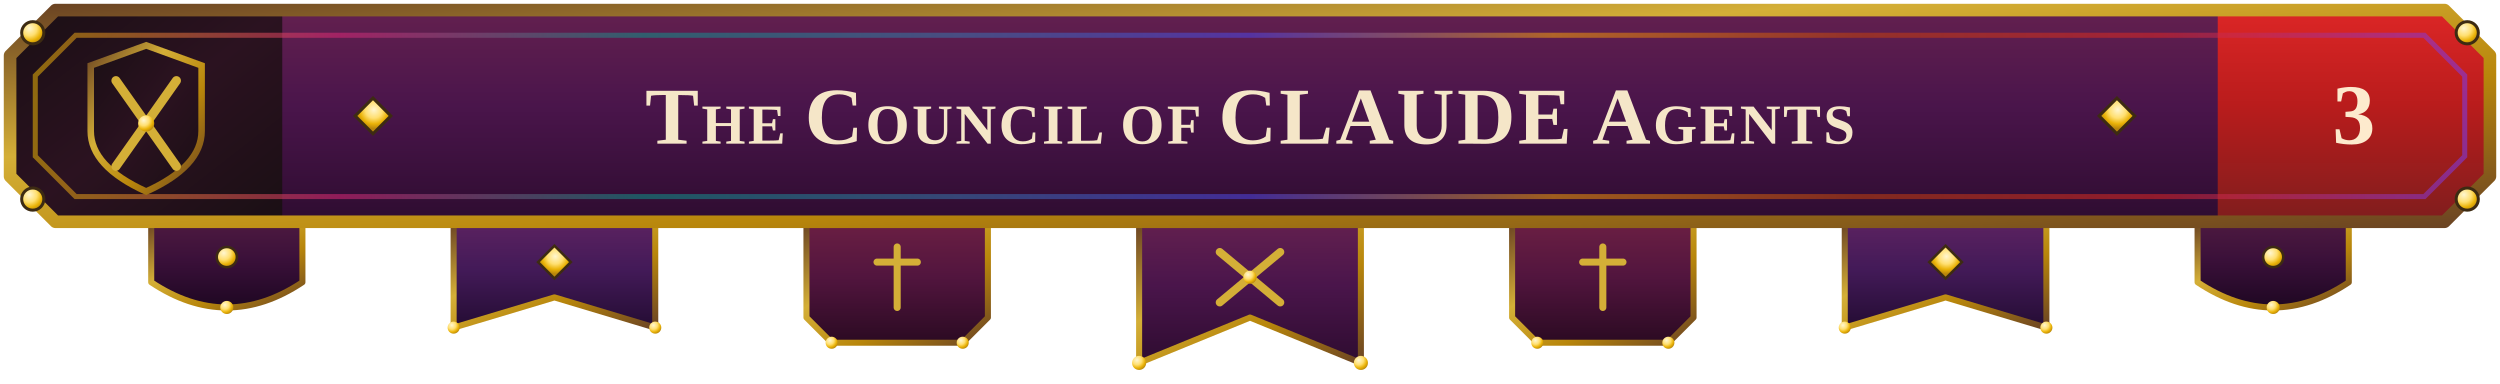
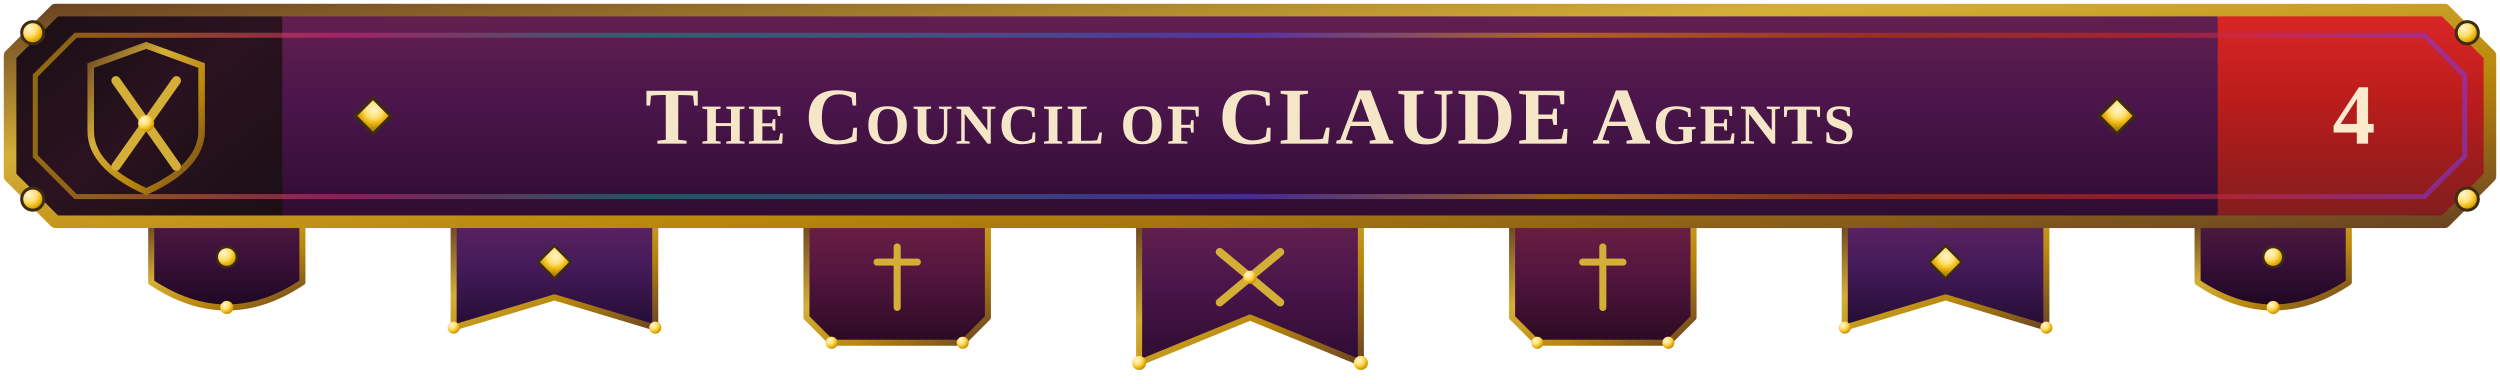
- <svg xmlns="http://www.w3.org/2000/svg" width="372" height="57" viewBox="0 0 496 76" role="img" aria-label="The Council of CLAUDE Agents: 3">
+ <svg xmlns="http://www.w3.org/2000/svg" width="372" height="57" viewBox="0 0 496 76" role="img" aria-label="The Council of CLAUDE Agents: 4">
  <defs>
    <linearGradient id="bdgBgGrad" x1="0%" y1="0%" x2="100%" y2="100%">
      <stop offset="0%" stop-color="#1a0f14" />
      <stop offset="50%" stop-color="#2b1220" />
      <stop offset="100%" stop-color="#1a0f14" />
    </linearGradient>
    <linearGradient id="bdgBronzeGrad" x1="0%" y1="0%" x2="100%" y2="100%">
      <stop offset="0%" stop-color="#6b4423" />
      <stop offset="35%" stop-color="#d4af37" />
      <stop offset="65%" stop-color="#b8860b" />
      <stop offset="100%" stop-color="#6b4423" />
    </linearGradient>
    <linearGradient id="bdgCouncilGrad" x1="0%" y1="0%" x2="100%" y2="0%">
      <stop offset="0%" stop-color="#eab308" />
      <stop offset="12.5%" stop-color="#db2777" />
      <stop offset="25%" stop-color="#0d9488" />
      <stop offset="37.5%" stop-color="#3776ab" />
      <stop offset="50%" stop-color="#4f46e5" />
      <stop offset="62.5%" stop-color="#f59e0b" />
      <stop offset="75%" stop-color="#c2410c" />
      <stop offset="87.5%" stop-color="#dc2626" />
      <stop offset="100%" stop-color="#7c3aed" />
    </linearGradient>
    <linearGradient id="bdgPlumGrad" x1="0%" y1="0%" x2="0%" y2="100%">
      <stop offset="0%" stop-color="#63204f" />
      <stop offset="45%" stop-color="#4a154b" />
      <stop offset="100%" stop-color="#2e0c30" />
    </linearGradient>
    <linearGradient id="bdgCountGrad" x1="0%" y1="0%" x2="0%" y2="100%">
      <stop offset="0%" stop-color="#dc2626" />
      <stop offset="45%" stop-color="#b91c1c" />
      <stop offset="100%" stop-color="#7f1d1d" />
    </linearGradient>
    <radialGradient id="bdgGemGrad" cx="35%" cy="30%" r="75%">
      <stop offset="0%" stop-color="#fff6d0" />
      <stop offset="45%" stop-color="#ffdf70" />
      <stop offset="75%" stop-color="#eab308" />
      <stop offset="100%" stop-color="#b8860b" />
    </radialGradient>
    <linearGradient id="penPlumDeep" x1="0%" y1="0%" x2="0%" y2="100%">
      <stop offset="0%" stop-color="#4e1a40" />
      <stop offset="45%" stop-color="#3a1039" />
      <stop offset="100%" stop-color="#1e0722" />
    </linearGradient>
    <linearGradient id="penPlumWarm" x1="0%" y1="0%" x2="0%" y2="100%">
      <stop offset="0%" stop-color="#6b1f43" />
      <stop offset="45%" stop-color="#52153e" />
      <stop offset="100%" stop-color="#2b0a22" />
    </linearGradient>
    <linearGradient id="penPlumCool" x1="0%" y1="0%" x2="0%" y2="100%">
      <stop offset="0%" stop-color="#5b2260" />
      <stop offset="45%" stop-color="#431a58" />
      <stop offset="100%" stop-color="#240c33" />
    </linearGradient>
  </defs>
  <path d="M 11 2 L 485 2 L 494 11 L 494 35 L 485 44 L 11 44 L 2 35 L 2 11 Z" fill="url(#bdgPlumGrad)" />
  <path d="M 11 2 L 56 2 L 56 44 L 11 44 L 2 35 L 2 11 Z" fill="url(#bdgBgGrad)" />
  <line x1="56" y1="3" x2="56" y2="43" stroke="url(#bdgBronzeGrad)" stroke-width="1.5" />
  <path d="M 440 2 L 485 2 L 494 11 L 494 35 L 485 44 L 440 44 Z" fill="url(#bdgCountGrad)" />
  <line x1="440" y1="3" x2="440" y2="43" stroke="url(#bdgBronzeGrad)" stroke-width="1.5" />
  <path d="M 15 7 L 481 7 L 489 15 L 489 31 L 481 39 L 15 39 L 7 31 L 7 15 Z" fill="none" stroke="url(#bdgCouncilGrad)" stroke-width="1" opacity="0.55" />
  <g stroke="url(#bdgBronzeGrad)" stroke-width="1.2" stroke-linejoin="round">
    <path d="M 30 44 L 60 44 L 60 56 Q 45 66 30 56 Z" fill="url(#penPlumDeep)" />
    <path d="M 90 44 L 130 44 L 130 65 L 110 59 L 90 65 Z" fill="url(#penPlumCool)" />
    <path d="M 160 44 L 196 44 L 196 63 L 191 68 L 165 68 L 160 63 Z" fill="url(#penPlumWarm)" />
    <path d="M 226 44 L 270 44 L 270 72 L 248 63 L 226 72 Z" fill="url(#bdgPlumGrad)" />
    <path d="M 300 44 L 336 44 L 336 63 L 331 68 L 305 68 L 300 63 Z" fill="url(#penPlumWarm)" />
    <path d="M 366 44 L 406 44 L 406 65 L 386 59 L 366 65 Z" fill="url(#penPlumCool)" />
    <path d="M 436 44 L 466 44 L 466 56 Q 451 66 436 56 Z" fill="url(#penPlumDeep)" />
  </g>
  <g fill="url(#bdgGemGrad)">
    <circle cx="45" cy="61" r="1.3" />
    <circle cx="451" cy="61" r="1.3" />
    <circle cx="90" cy="65" r="1.2" />
    <circle cx="130" cy="65" r="1.2" />
    <circle cx="366" cy="65" r="1.2" />
    <circle cx="406" cy="65" r="1.2" />
    <circle cx="165" cy="68" r="1.2" />
    <circle cx="191" cy="68" r="1.2" />
    <circle cx="305" cy="68" r="1.2" />
    <circle cx="331" cy="68" r="1.2" />
    <circle cx="226" cy="72" r="1.4" />
    <circle cx="270" cy="72" r="1.4" />
  </g>
  <g fill="url(#bdgGemGrad)" stroke="#3d2b12" stroke-width="0.5">
    <circle cx="45" cy="51" r="2" />
    <circle cx="451" cy="51" r="2" />
    <rect width="4.6" height="4.6" transform="translate(110,52) rotate(45) translate(-2.3,-2.3)" />
    <rect width="4.6" height="4.6" transform="translate(386,52) rotate(45) translate(-2.3,-2.3)" />
  </g>
  <g stroke="#d4af37" stroke-width="1.4" stroke-linecap="round">
    <line x1="178" y1="49" x2="178" y2="61" />
    <line x1="174" y1="52" x2="182" y2="52" />
    <line x1="318" y1="49" x2="318" y2="61" />
    <line x1="314" y1="52" x2="322" y2="52" />
  </g>
  <path d="M 242 50 L 254 60 M 254 50 L 242 60" stroke="#d4af37" stroke-width="1.6" stroke-linecap="round" />
  <circle cx="248" cy="55" r="1.3" fill="url(#bdgGemGrad)" />
  <path d="M 11 2 L 485 2 L 494 11 L 494 35 L 485 44 L 11 44 L 2 35 L 2 11 Z" fill="none" stroke="url(#bdgBronzeGrad)" stroke-width="2.5" stroke-linejoin="round" />
  <path d="M 29 9 L 40 13 L 40 26 Q 40 33 29 38 Q 18 33 18 26 L 18 13 Z" fill="url(#bdgBgGrad)" stroke="url(#bdgBronzeGrad)" stroke-width="1.3" />
  <path d="M 23 16 L 35 33 M 35 16 L 23 33" stroke="#d4af37" stroke-width="1.8" stroke-linecap="round" />
  <circle cx="29" cy="24.5" r="1.6" fill="url(#bdgGemGrad)" />
  <rect width="5" height="5" fill="url(#bdgGemGrad)" stroke="#3d2b12" stroke-width="0.6" transform="translate(74,23) rotate(45) translate(-2.5,-2.5)" />
  <rect width="5" height="5" fill="url(#bdgGemGrad)" stroke="#3d2b12" stroke-width="0.6" transform="translate(420,23) rotate(45) translate(-2.5,-2.5)" />
  <g fill="url(#bdgGemGrad)" stroke="#3d2b12" stroke-width="0.6">
    <circle cx="6.5" cy="6.5" r="2.2" />
    <circle cx="489.5" cy="6.5" r="2.2" />
    <circle cx="489.5" cy="39.5" r="2.2" />
    <circle cx="6.5" cy="39.5" r="2.2" />
  </g>
  <text x="248" y="28.5" text-anchor="middle" fill="#f5e6c8" font-family="Cinzel, Georgia, 'Times New Roman', serif" font-size="16" font-weight="700" letter-spacing="0.5" style="font-variant: small-caps">The Council of CLAUDE Agents</text>
-   <text x="467" y="28.5" text-anchor="middle" fill="#fdeacd" font-family="Cinzel, Georgia, 'Times New Roman', serif" font-size="17" font-weight="700" letter-spacing="0.5">3</text>
+   <text x="467" y="28.5" text-anchor="middle" fill="#fdeacd" font-family="Cinzel, Georgia, 'Times New Roman', serif" font-size="17" font-weight="700" letter-spacing="0.5">4</text>
</svg>
